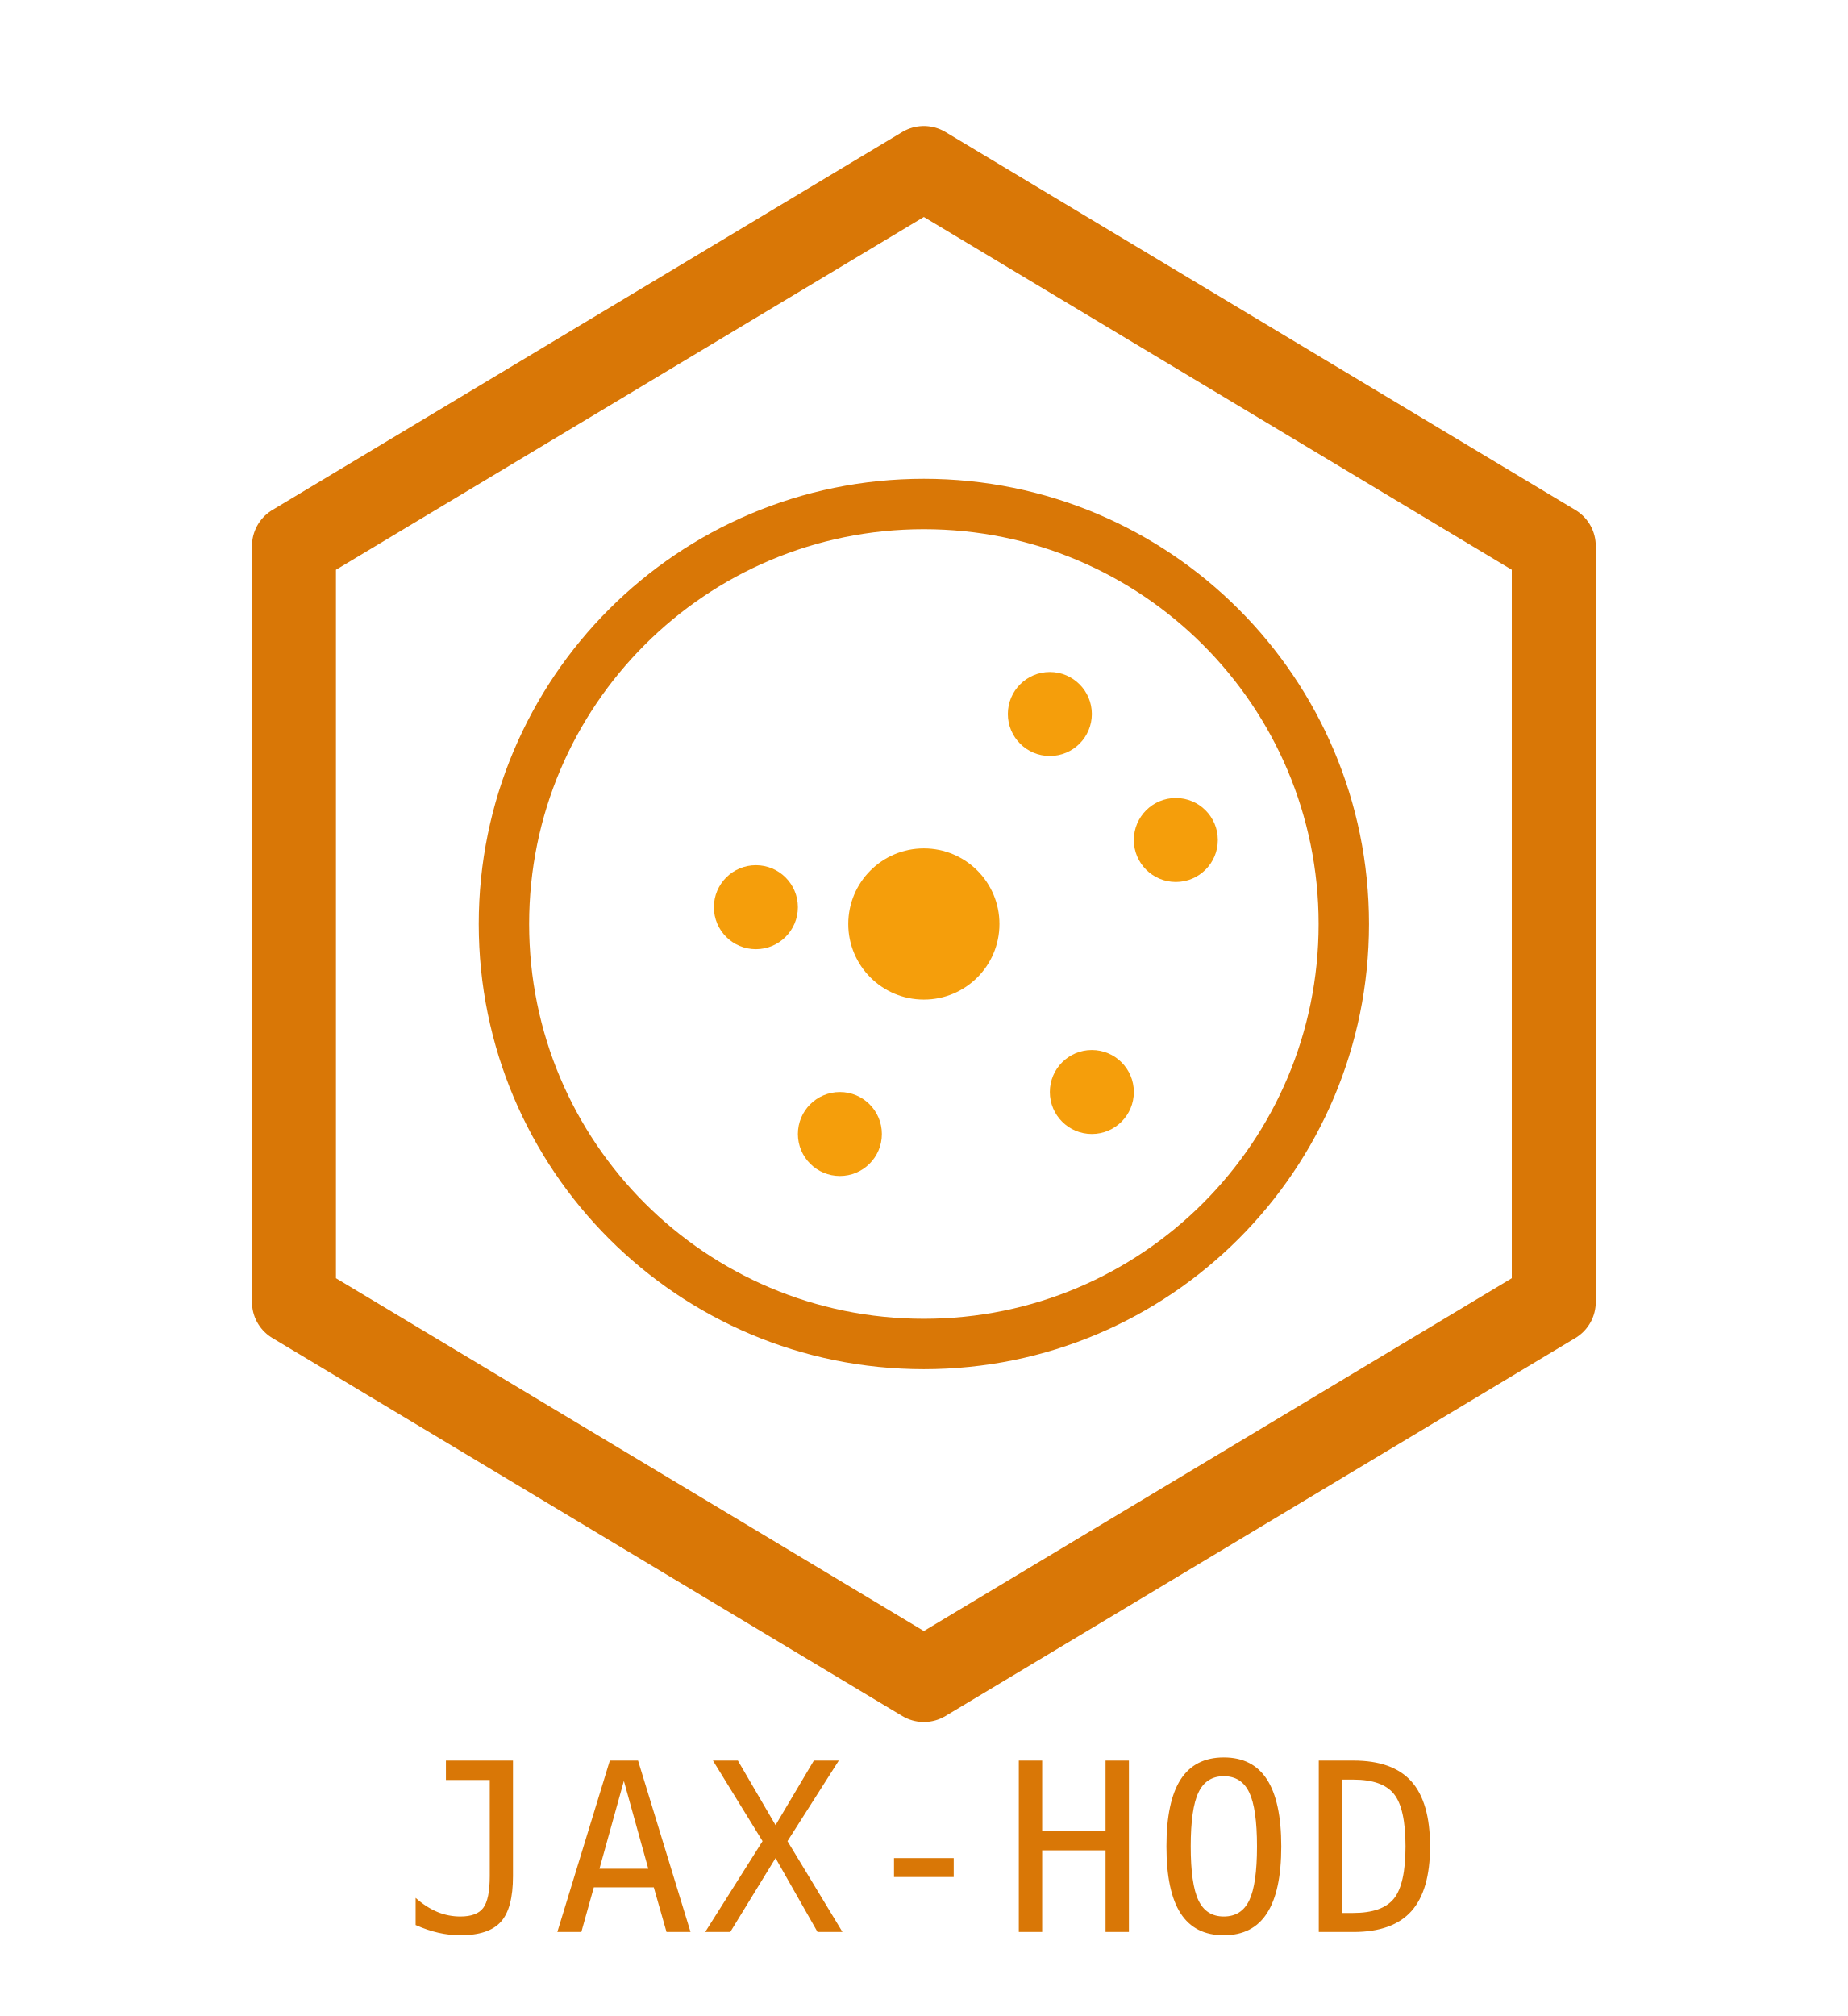
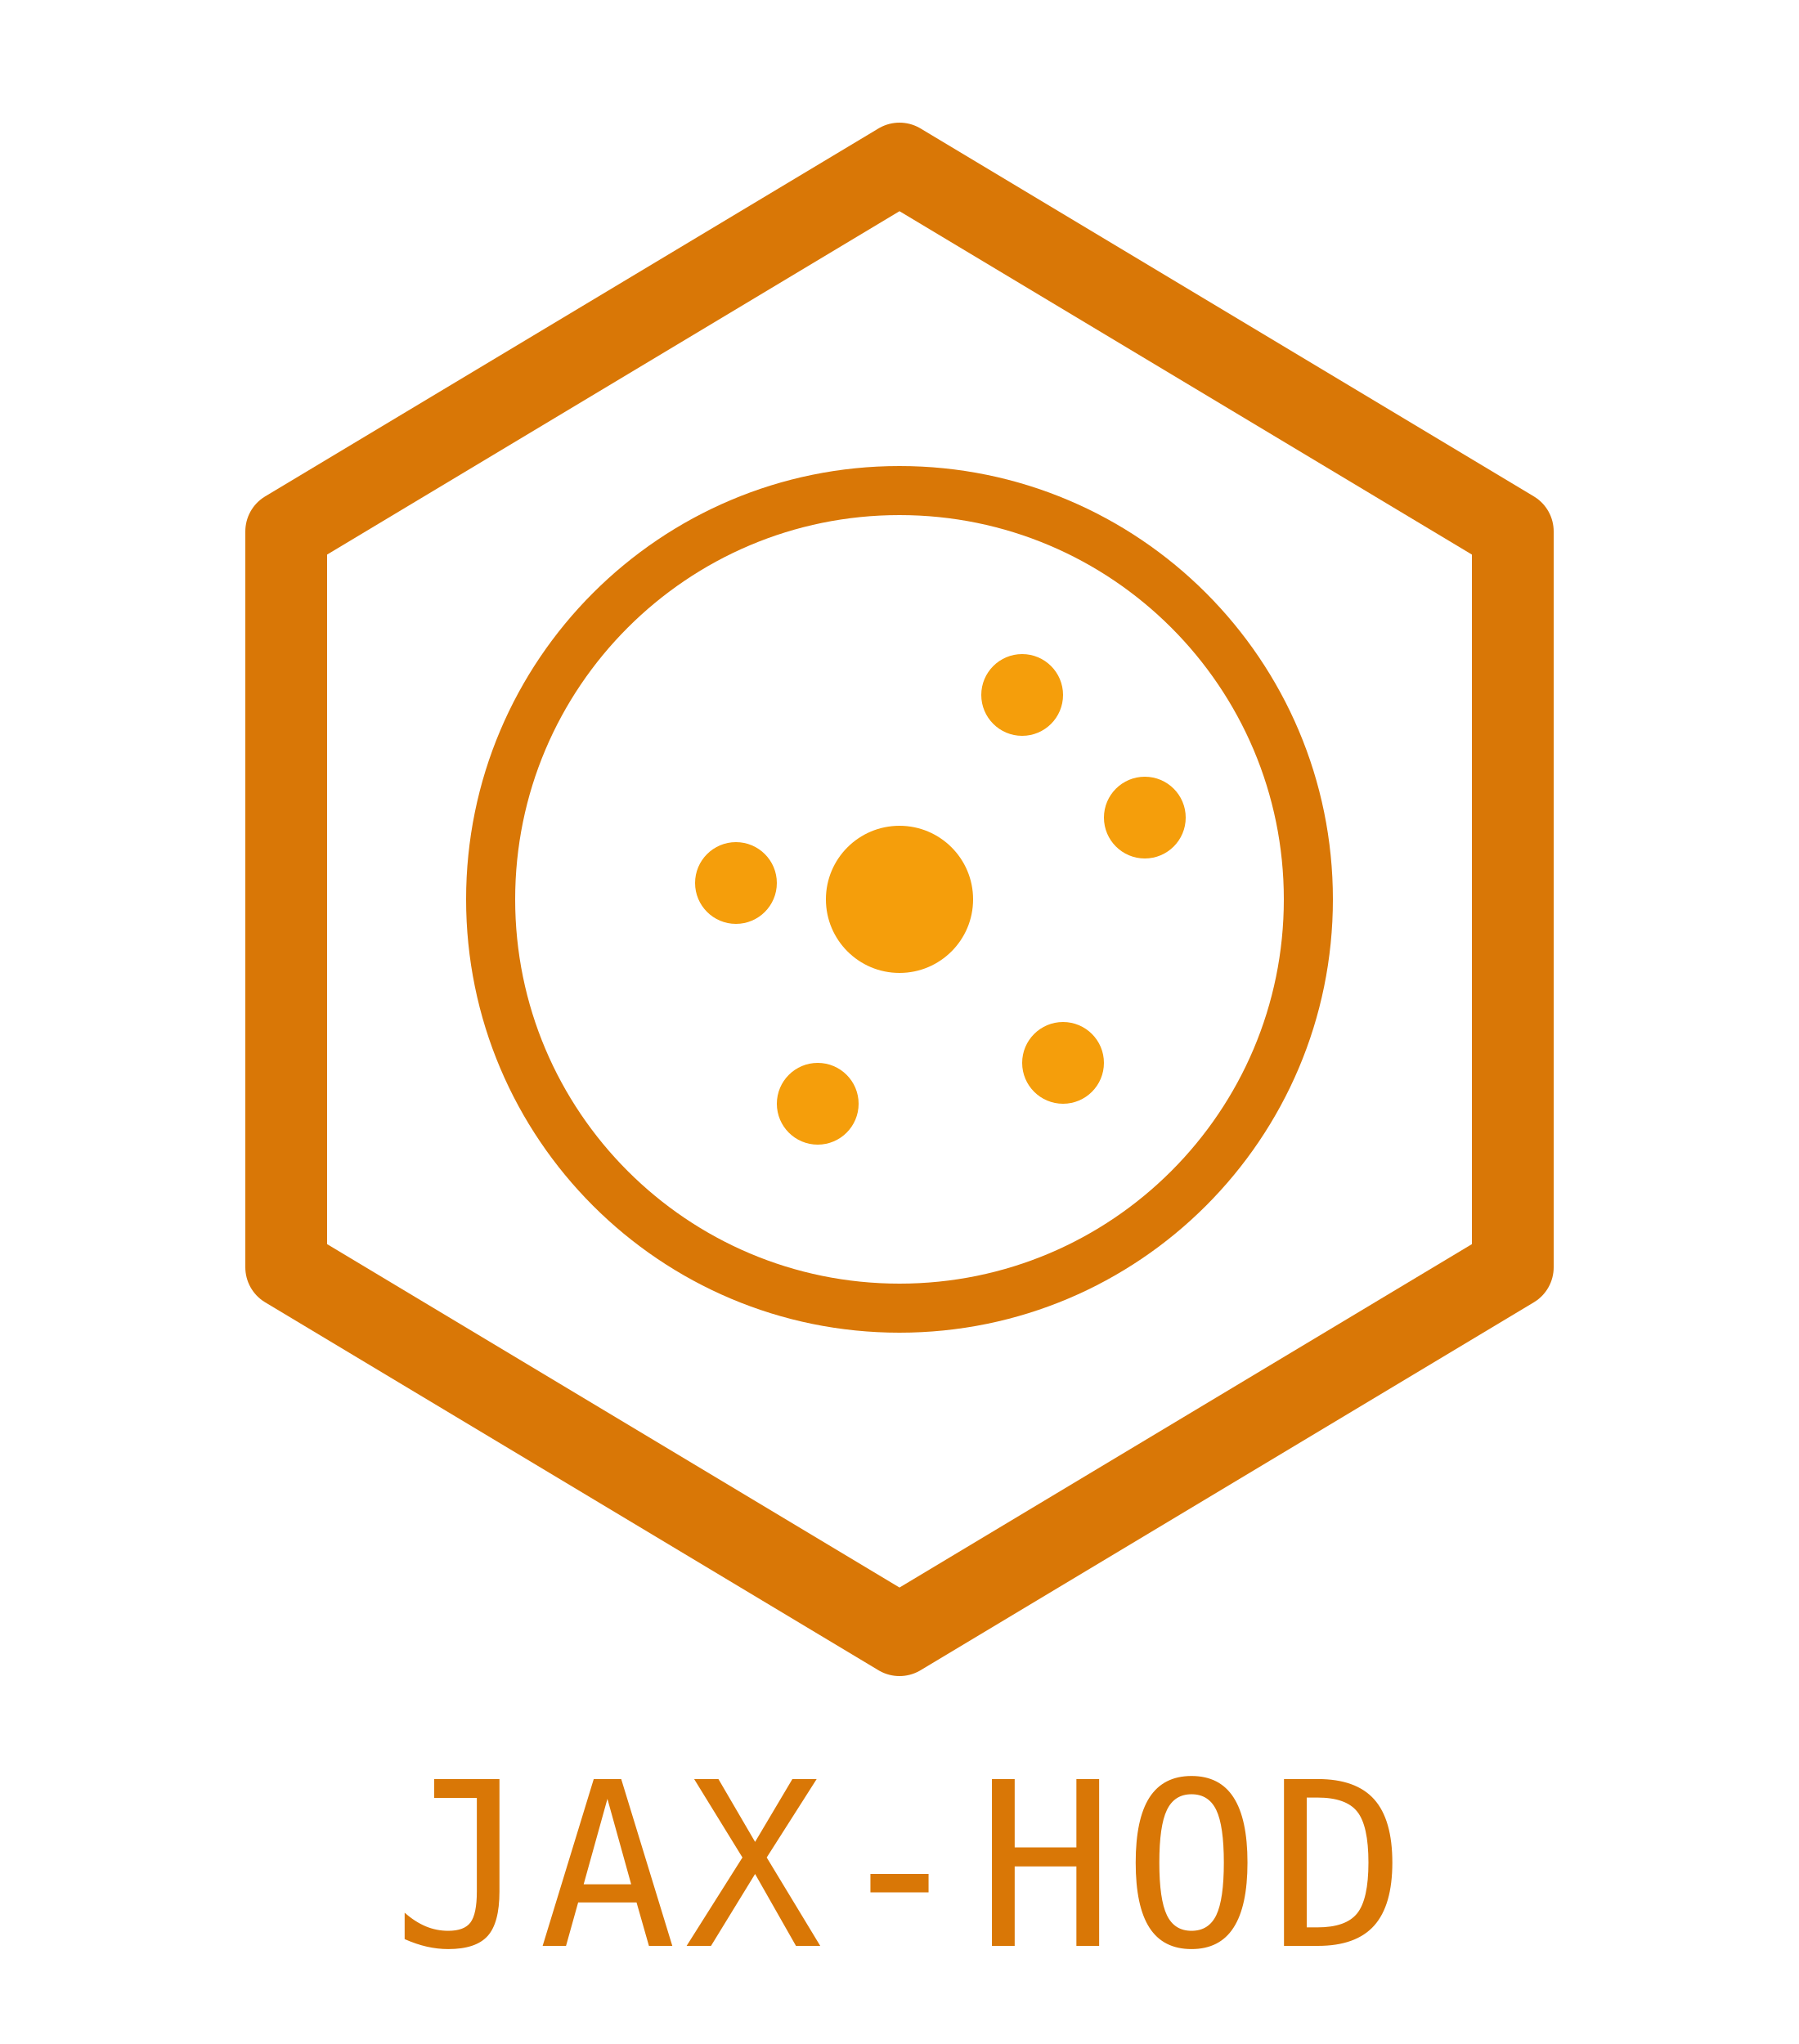
- <svg xmlns="http://www.w3.org/2000/svg" viewBox="0 0 220 240">
+ <svg xmlns="http://www.w3.org/2000/svg" viewBox="0 0 220 250">
  <polygon points="110,20 185,65 185,155 110,200 35,155 35,65" fill="none" stroke="#d97706" stroke-width="10" stroke-linejoin="round" />
  <circle cx="110" cy="110" r="50" fill="none" stroke="#d97706" stroke-width="6" />
  <circle cx="110" cy="110" r="9" fill="#f59e0b" />
  <circle cx="140" cy="100" r="5" fill="#f59e0b" />
  <circle cx="130" cy="130" r="5" fill="#f59e0b" />
  <circle cx="100" cy="135" r="5" fill="#f59e0b" />
  <circle cx="90" cy="108" r="5" fill="#f59e0b" />
  <circle cx="125" cy="85" r="5" fill="#f59e0b" />
-   <text x="110" y="230" text-anchor="middle" font-family="DejaVu Sans Mono, monospace" font-size="28" fill="#d97706" letter-spacing="1">
+   <text x="110" y="238" text-anchor="middle" font-family="DejaVu Sans Mono, monospace" font-size="28" fill="#d97706" letter-spacing="1">
JAX-HOD
</text>
</svg>
